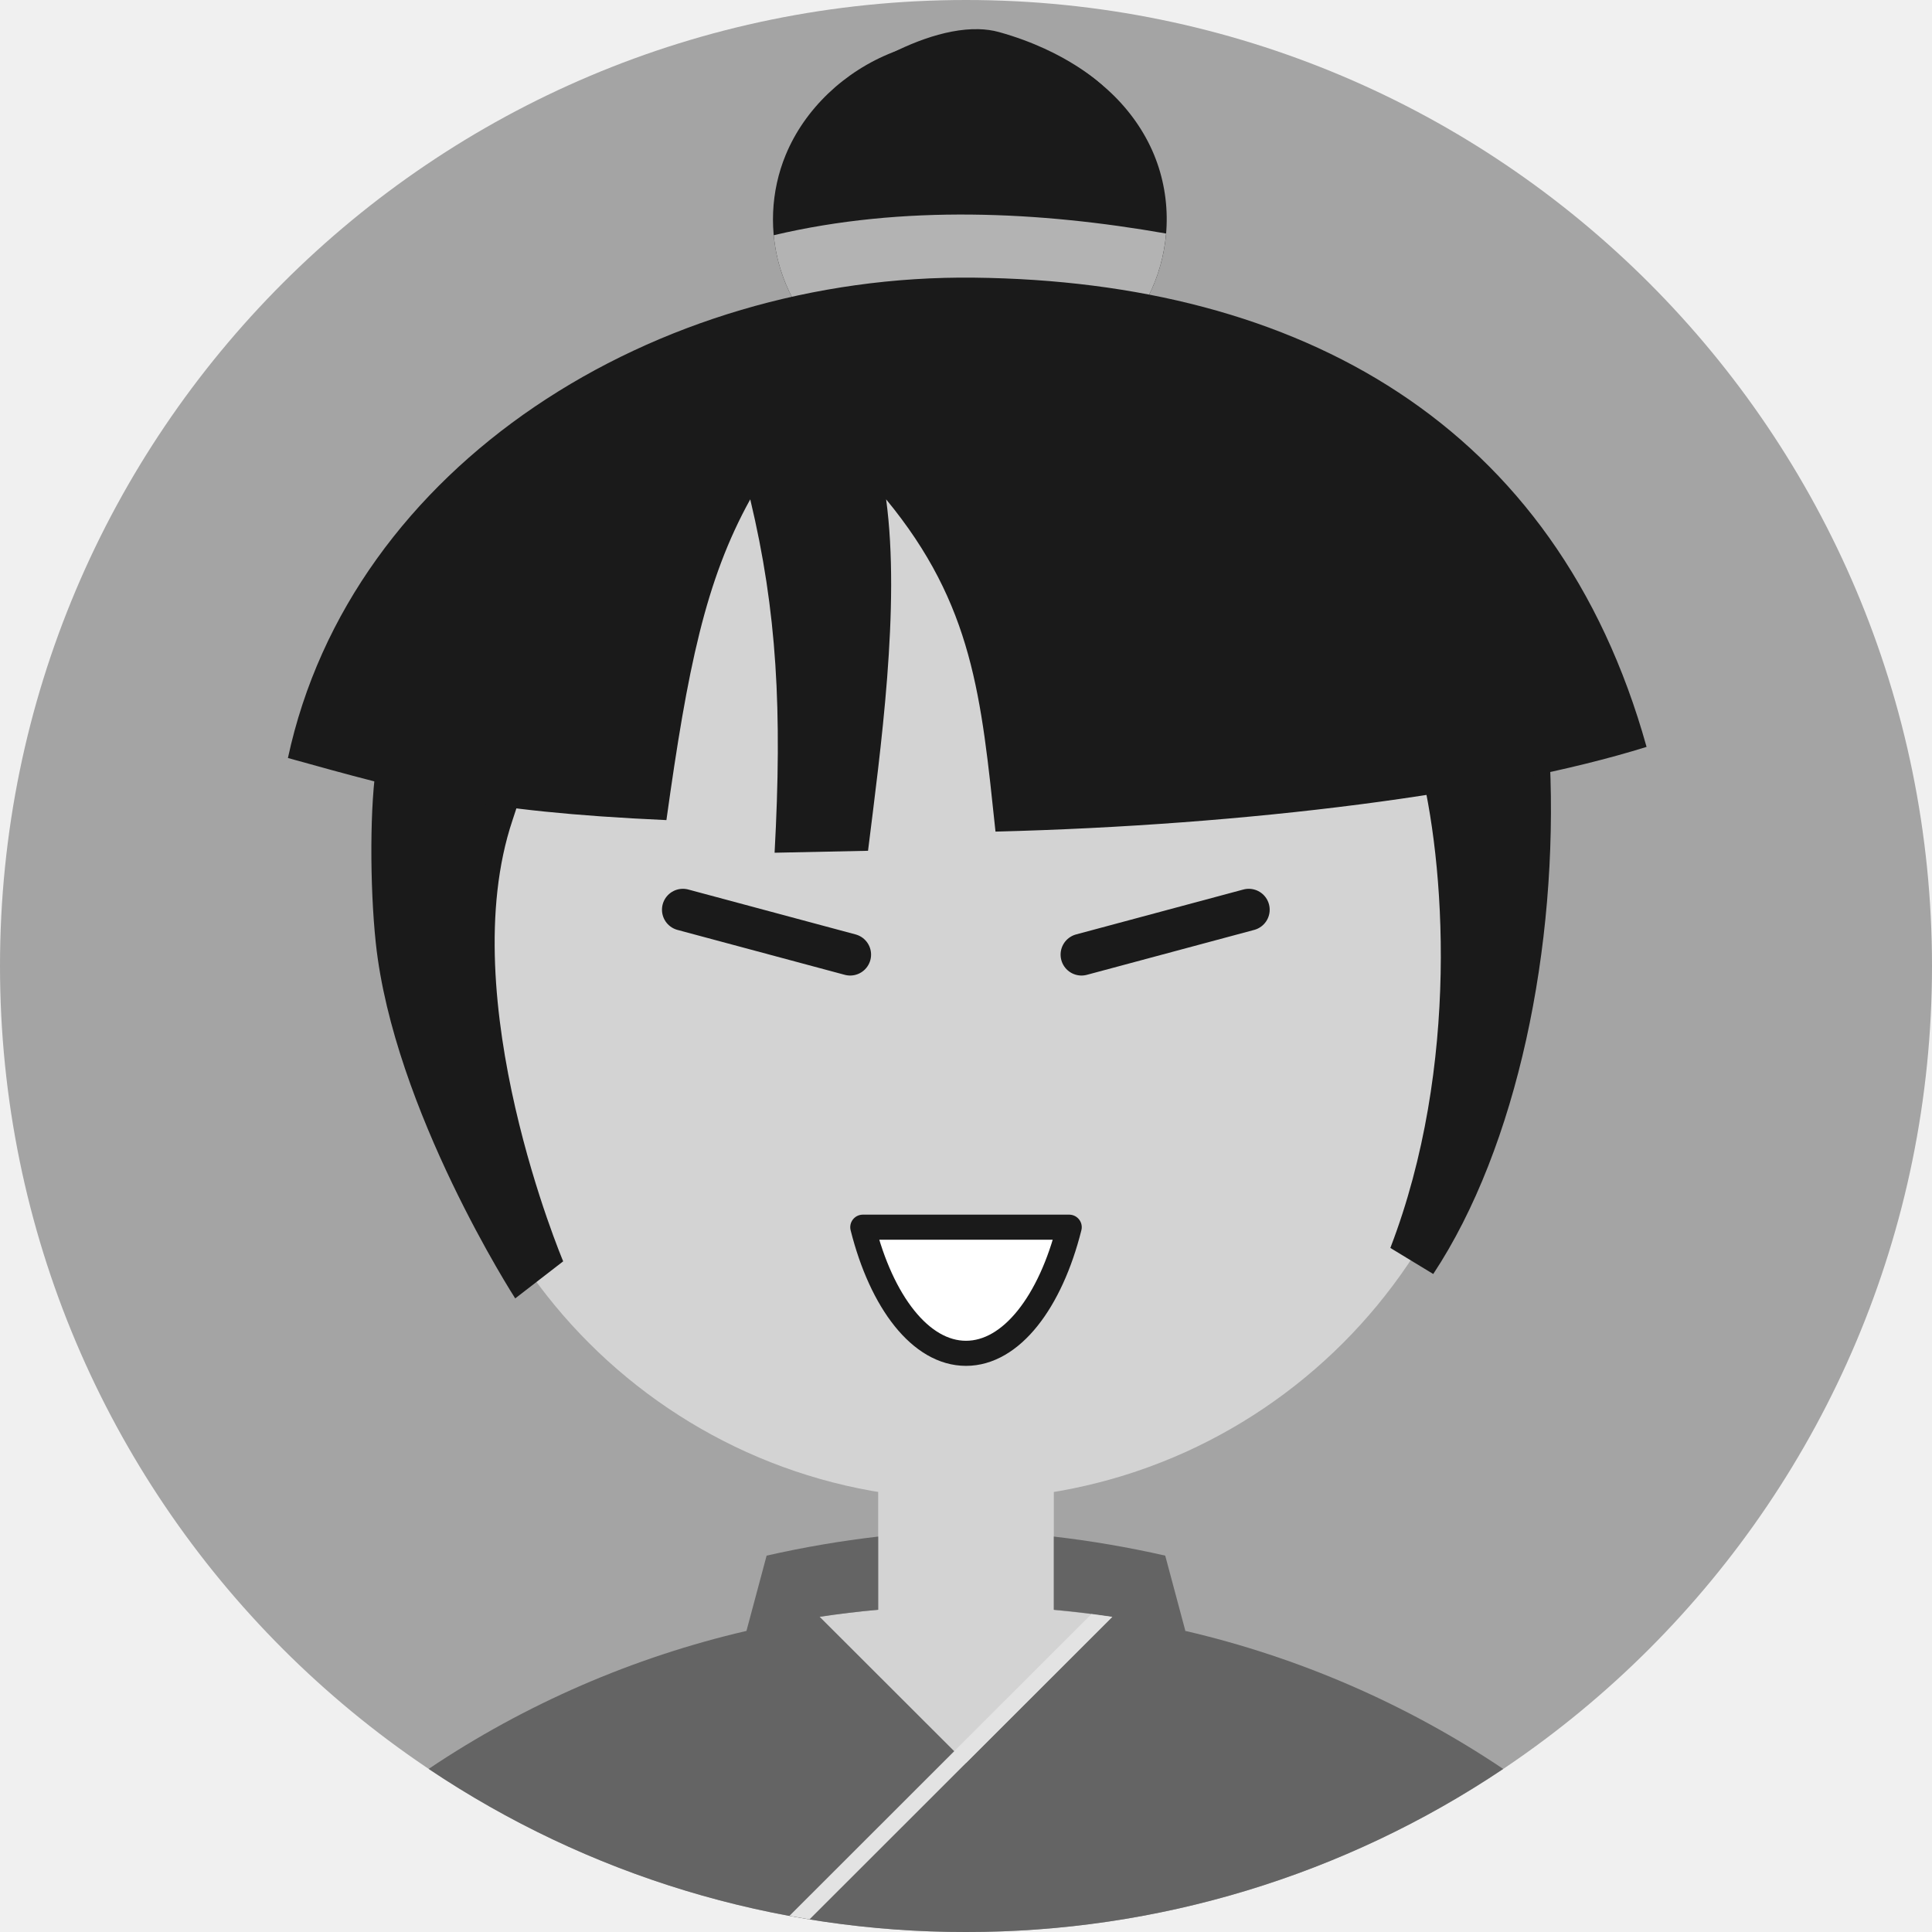
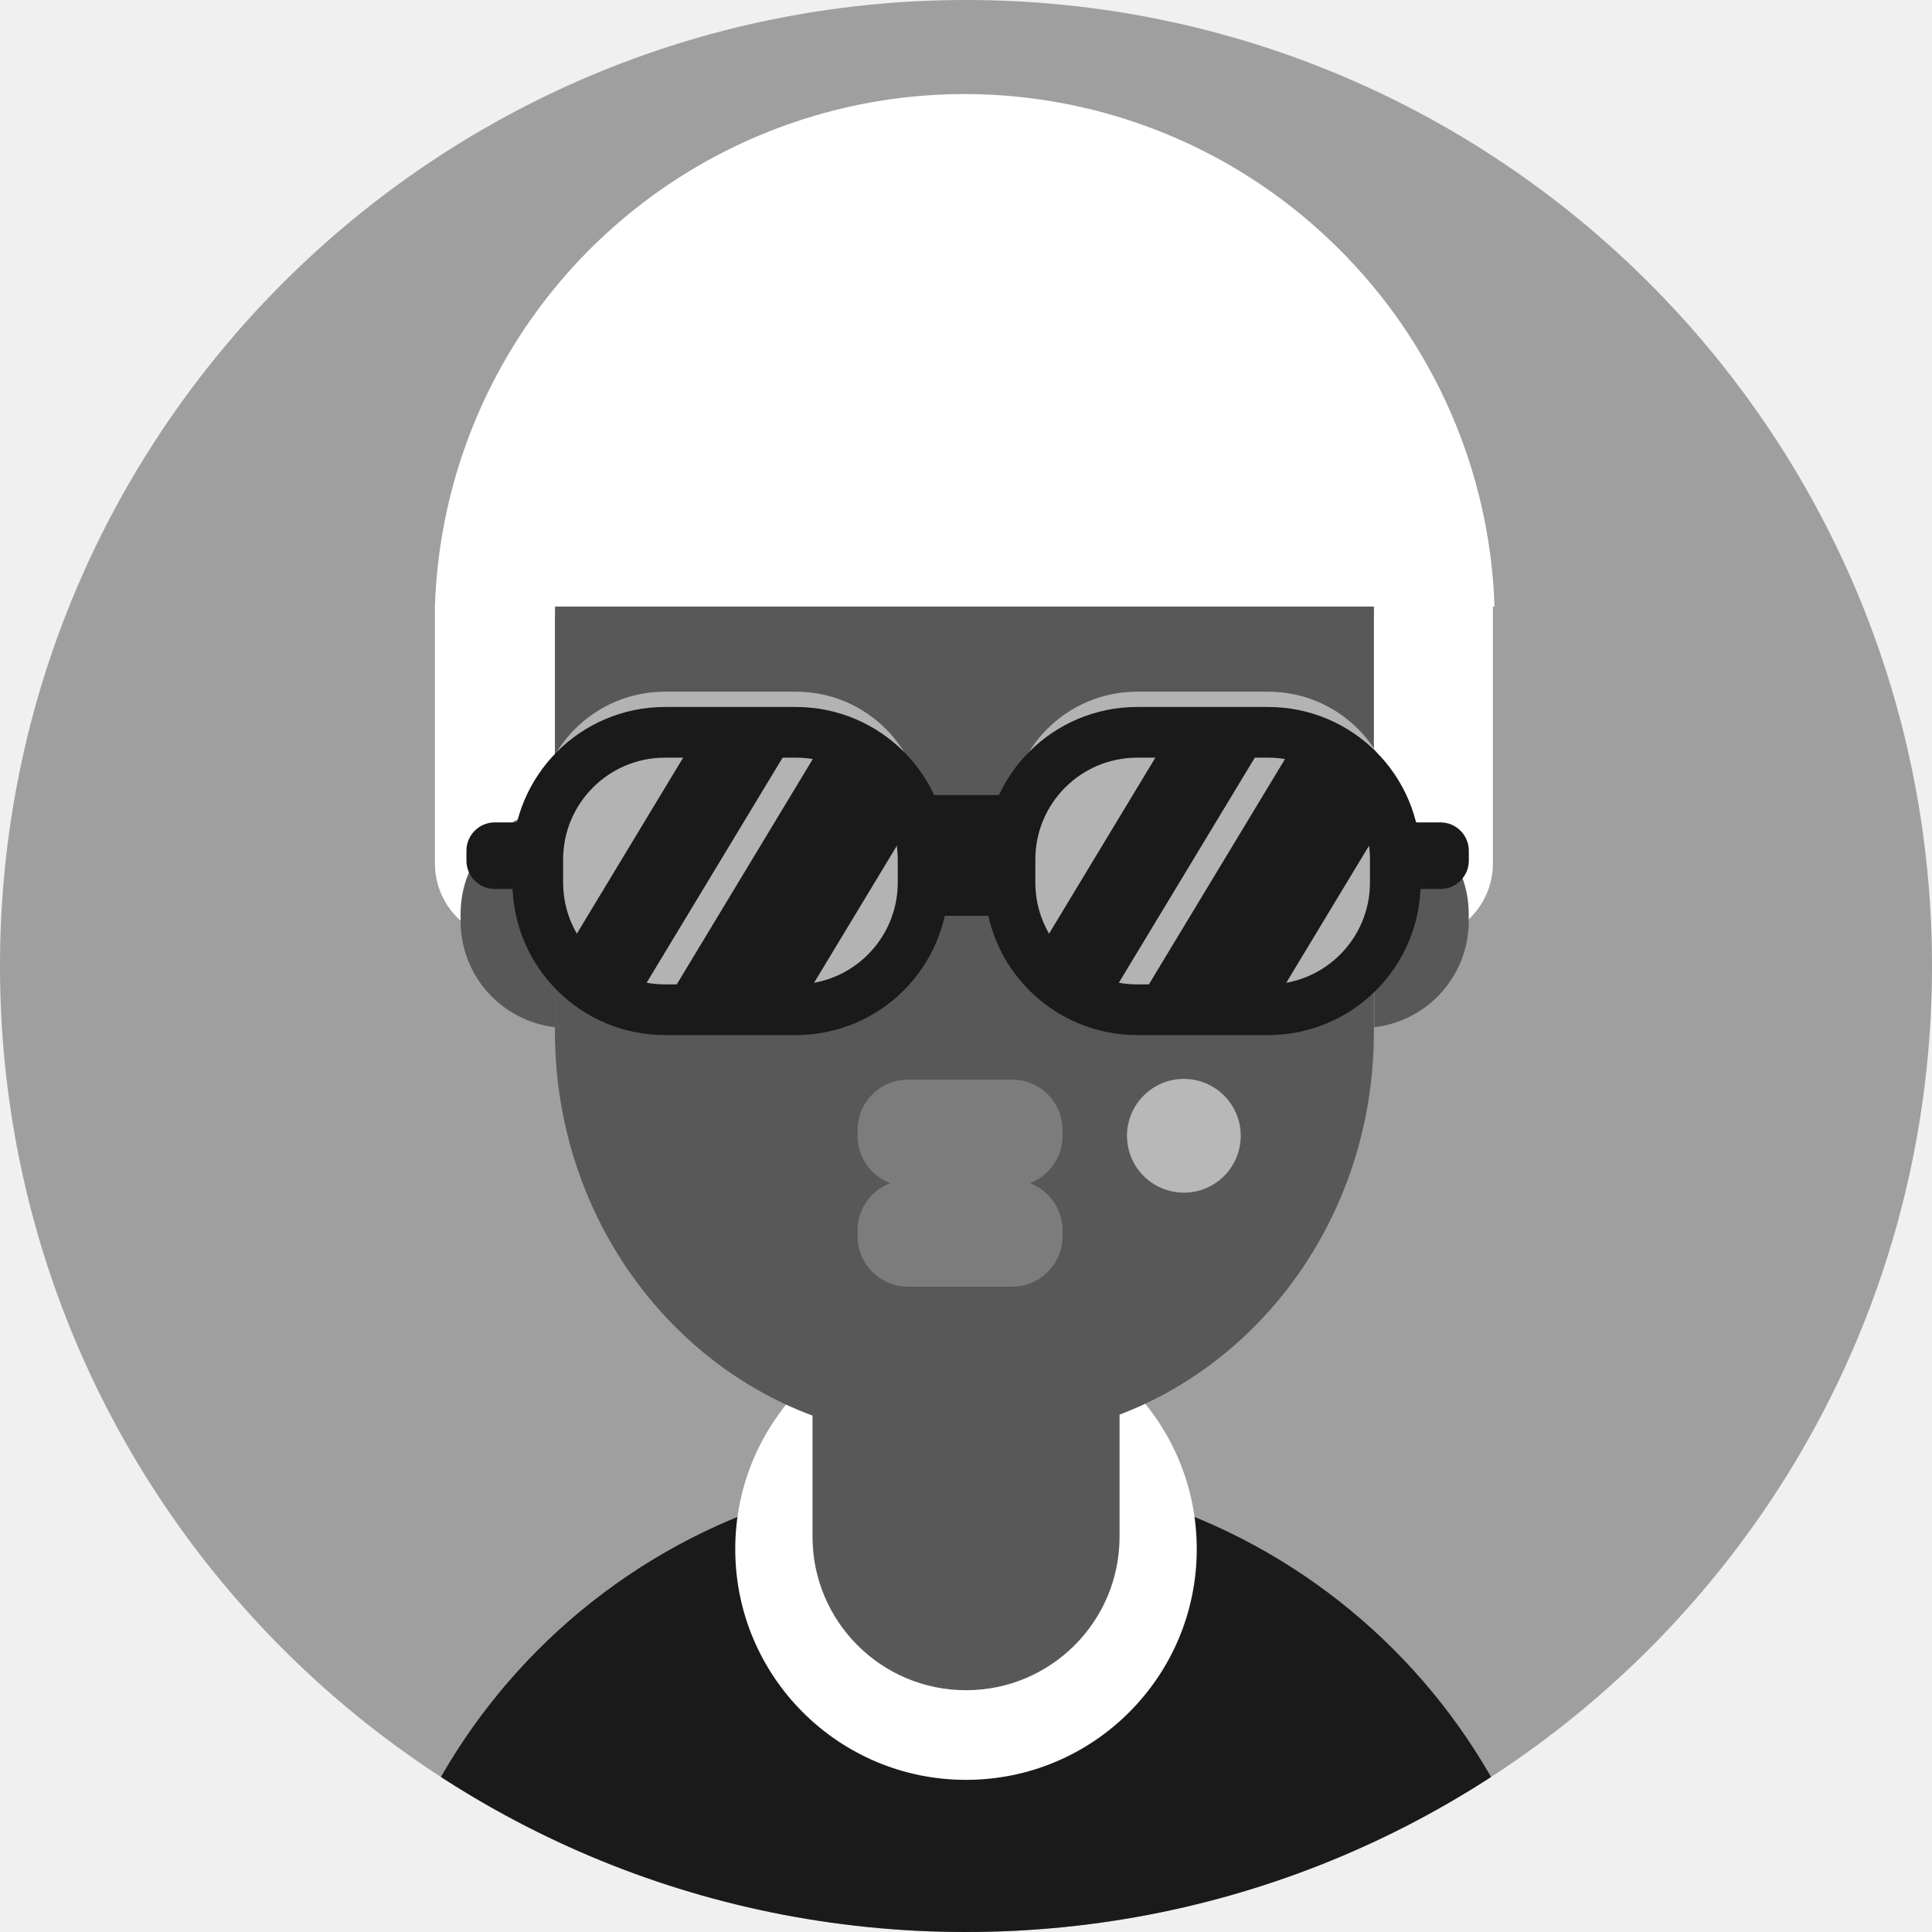
- <svg xmlns="http://www.w3.org/2000/svg" id="svg24" version="1.1" viewBox="0 0 231 231">
-   <style />
-   <defs id="defs28" />
-   <path class="env" id="path4" style="fill:#a4a4a4;fill-rule:evenodd" d="M 115.5,0 A 115.5,115.5 0 1 1 0,115.5 115.5,115.5 0 0 1 115.5,0 Z" />
-   <path id="path6" style="fill:#d3d3d3;fill-rule:evenodd" d="M 115.5,51.75 A 63.75,63.75 0 1 1 51.75,115.5 63.75,63.75 0 0 1 115.5,51.75 Z" />
-   <path id="path8" style="fill:#d3d3d3;fill-rule:evenodd" d="m 105,166.5 h 21 v 26 a 116.53,116.53 0 0 1 15.75,2.5 l 13.12,22.72 a 109.85,109.85 0 0 1 -78.74,0 L 89.25,195 A 116.6,116.6 0 0 1 105,192.47 v -26 z" />
-   <path class="mouth" id="path10" style="fill:#ffffff;fill-rule:evenodd;stroke:#1a1a1a;stroke-width:3px;stroke-linecap:round;stroke-linejoin:round" d="m 127.84,146.73 c -2.24,8.93 -6.92,15.08 -12.34,15.08 -5.42,0 -10.1,-6.15 -12.34,-15.08 z" />
-   <path class="clothes" id="path12" style="fill:#646464;fill-rule:evenodd" d="m 115.5,231 v 0 a 115,115 0 0 0 64.23,-19.5 114.79,114.79 0 0 0 -38,-16.5 l -2.41,-9 A 125.19,125.19 0 0 0 126,183.72 v 8.75 q 3.52,0.32 7,0.84 L 115.5,210.79 98,193.31 q 3.45,-0.52 7,-0.84 v -8.75 A 125.55,125.55 0 0 0 91.66,186 l -2.41,9 a 114.79,114.79 0 0 0 -38,16.5 114.94,114.94 0 0 0 64.25,19.5 z" />
-   <path class="clothes" id="path14" style="fill:#e3e3e3" d="M 132.975,193.335 96.79,229.49 l -2.4,-0.42 36.108,-36.081 z" />
-   <path class="eyes" id="path20" style="fill:none;stroke:#1a1a1a;stroke-width:5px;stroke-linecap:round;stroke-linejoin:round" d="m 129.31,114.14 20,-5.37 m -47.66,5.37 -20,-5.37" />
-   <path class="top" d="m 169.649,90.998 c 3.137,11.94 4.937,36.484 -3.412,58.213 l 5.129,3.116 c 10.044,-15.199 14.959,-39.163 13.943,-61.33 z" style="fill:#1a1a1a;stroke:none;stroke-width:1.072px;stroke-linecap:butt;stroke-linejoin:miter;stroke-opacity:1" id="path2071-5" />
-   <path class="top" d="m 45.081,90.989 c -0.881,4.93 -0.875,14.953 -0.15,21.75 2.132,19.98 16.671,42.505 16.671,42.505 l 5.735,-4.433 c 0,0 -13.244,-31.348 -6.057,-52.751 0.521,-1.552 0.956,-2.916 1.346,-4.184 z" style="fill:#1a1a1a;stroke:none;stroke-width:1.245px;stroke-linecap:butt;stroke-linejoin:miter;stroke-opacity:1" id="path2073-9" />
-   <path id="path2031-4" style="fill:#1a1a1a;stroke:none;stroke-width:0.92px;stroke-linecap:butt;stroke-linejoin:miter;stroke-opacity:1" d="m 117,3.488 c -8.214,-0.199 -19.13,7.933 -18.494,9.352 1.621,3.619 11.176,22.55 11.889,23.963 h 10.148 c 2.602,-6.31 11.32,-26.531 11.32,-26.531 0,0 -4.138,-4.138 -12.416,-6.438 C 118.671,3.618 117.85,3.509 117,3.488 Z" class="top" />
-   <path class="top" d="m 115.947,4.543 c -3.156,0 -6.312,0.575 -9.217,1.715 -5.808,2.282 -10.532,6.808 -12.779,12.245 v -0.005 c -1.817,4.397 -2.023,9.344 -0.581,13.857 0.694,2.169 1.769,4.23 3.153,6.097 h 38.893 c 0.71,-0.958 1.344,-1.964 1.879,-3.014 2.681,-5.267 2.93,-11.542 0.673,-16.975 -2.257,-5.434 -6.989,-9.952 -12.802,-12.224 -2.906,-1.134 -6.063,-1.699 -9.22,-1.696 z" style="fill:#1a1a1a;stroke:none;stroke-width:1.098px;stroke-linecap:butt;stroke-linejoin:miter;stroke-opacity:1" id="path2075-0" />
-   <path class="top" d="m 92.512,28.125 c 0.134,1.432 0.419,2.851 0.86,4.231 1.443,4.513 4.528,8.565 8.641,11.353 4.113,2.787 9.231,4.291 14.336,4.216 5.105,-0.076 10.168,-1.733 14.181,-4.642 2.875,-2.083 5.213,-4.793 6.767,-7.845 1.201,-2.359 1.908,-4.919 2.127,-7.516 -15.037,-2.641 -31.421,-3.467 -46.912,0.203 z" style="fill:#b3b3b3;stroke:none;stroke-width:1.274px;stroke-linecap:butt;stroke-linejoin:miter;stroke-opacity:1" id="path2125-2" />
-   <path class="top" style="fill:#1a1a1a;stroke:none;stroke-width:1.274px;stroke-linecap:butt;stroke-linejoin:miter;stroke-opacity:1" d="m 34.426,90.63 c 14.714,4.078 22.683,6.409 45.254,7.426 2.532,-18.185 4.669,-28.672 10.023,-38.352 3.202,13.403 3.835,25.22 2.911,42.253 l 11.172,-0.232 c 1.471,-11.886 3.899,-29.213 2.164,-42.021 10.416,12.631 11.373,23.624 13.077,39.727 30.174,-0.76 59.808,-4.512 77.845,-10.128 C 186.111,50.694 155.396,33.642 116.491,33.198 78.309,32.747 41.948,55.603 34.426,90.63 Z" id="path2069-6" />
-   <path d="m -726,0 a 115.5,115.5 0 1 1 -115.5,115.5 115.5,115.5 0 0 1 115.5,-115.5 z" style="fill:#a4a4a4;fill-rule:evenodd" id="path962" class="env" />
-   <path d="m -726,51.75 a 63.75,63.75 0 1 1 -63.75,63.75 63.75,63.75 0 0 1 63.75,-63.75 z" style="fill:#d3d3d3;fill-rule:evenodd" id="path964" />
-   <path d="m -736.5,166.5 h 21 v 26 a 116.53,116.53 0 0 1 15.75,2.5 l 13.12,22.72 a 109.85,109.85 0 0 1 -78.74,0 l 13.12,-22.72 a 116.6,116.6 0 0 1 15.75,-2.53 v -26 z" style="fill:#d3d3d3;fill-rule:evenodd" id="path966" />
-   <path d="m -713.66,146.73 c -2.24,8.93 -6.92,15.08 -12.34,15.08 -5.42,0 -10.1,-6.15 -12.34,-15.08 z" style="fill:#ffffff;fill-rule:evenodd;stroke:#1a1a1a;stroke-width:3px;stroke-linecap:round;stroke-linejoin:round" id="path968" class="mouth" />
-   <path d="m -726,231 v 0 a 115,115 0 0 0 64.23,-19.5 114.79,114.79 0 0 0 -38,-16.5 l -2.41,-9 a 125.19,125.19 0 0 0 -13.32,-2.28 v 8.75 q 3.52,0.32 7,0.84 l -17.5,17.48 -17.5,-17.48 q 3.45,-0.52 7,-0.84 v -8.75 a 125.55,125.55 0 0 0 -13.34,2.28 l -2.41,9 a 114.79,114.79 0 0 0 -38,16.5 114.94,114.94 0 0 0 64.25,19.5 z" style="fill:#646464;fill-rule:evenodd" id="path970" class="clothes" />
-   <path d="m -726,210.79 -18.71,18.7 q -1.2,-0.19 -2.4,-0.42 l 19.7,-19.7 z" style="fill:#e3e3e3" id="path972" class="clothes" />
-   <path d="m -712.19,114.14 20,-5.37 m -47.66,5.37 -20,-5.37" style="fill:none;stroke:#1a1a1a;stroke-width:5px;stroke-linecap:round;stroke-linejoin:round" id="path974" class="eyes" />
-   <path class="env" id="path976" style="fill:#a4a4a4;fill-rule:evenodd" d="m -1090.019,0 a 115.5,115.5 0 1 1 -115.5,115.5 115.5,115.5 0 0 1 115.5,-115.5 z" />
-   <path id="path978" style="fill:#d3d3d3;fill-rule:evenodd" d="m -1090.019,51.75 a 63.75,63.75 0 1 1 -63.75,63.75 63.75,63.75 0 0 1 63.75,-63.75 z" />
-   <path id="path980" style="fill:#d3d3d3;fill-rule:evenodd" d="m -1100.519,166.5 h 21 v 26 a 116.53,116.53 0 0 1 15.75,2.5 l 13.12,22.72 a 109.85,109.85 0 0 1 -78.74,0 l 13.12,-22.72 a 116.6,116.6 0 0 1 15.75,-2.53 v -26 z" />
-   <path class="mouth" id="path982" style="fill:#ffffff;fill-rule:evenodd;stroke:#1a1a1a;stroke-width:3px;stroke-linecap:round;stroke-linejoin:round" d="m -1077.679,146.73 c -2.24,8.93 -6.92,15.08 -12.34,15.08 -5.42,0 -10.1,-6.15 -12.34,-15.08 z" />
-   <path class="clothes" id="path984" style="fill:#646464;fill-rule:evenodd" d="m -1090.019,231 v 0 a 115,115 0 0 0 64.23,-19.5 114.79,114.79 0 0 0 -38,-16.5 l -2.41,-9 a 125.19,125.19 0 0 0 -13.32,-2.28 v 8.75 q 3.52,0.32 7,0.84 l -17.5,17.48 -17.5,-17.48 q 3.45,-0.52 7,-0.84 v -8.75 a 125.55,125.55 0 0 0 -13.34,2.28 l -2.41,9 a 114.79,114.79 0 0 0 -38,16.5 114.94,114.94 0 0 0 64.25,19.5 z" />
-   <path class="clothes" id="path986" style="fill:#e3e3e3" d="m -1090.019,210.79 -18.71,18.7 q -1.2,-0.19 -2.4,-0.42 l 19.7,-19.7 z" />
-   <path class="top" id="path988" style="fill:#1a1a1a;fill-rule:evenodd" d="m -1041.129,49.46 c -1.24,-1 -2.46,-1.82 -3.76,-2.7 1,-19.41 -1.62,-31.57 -21.79,-38.84 -22.41,-8.07 -49.25,-0.42 -53.94,25.53 -0.42,2.32 0,3.16 0.45,5.39 -50.6,17.61 -55.22,70.57 -27.81,110.52 l 0.87,1.23 c 1.2,1.69 0.72,1.07 0.56,-1.59 -1,-15.74 -4.51,-42.93 4.44,-56.38 7.59,-11.43 17.59,-16.33 30.45,-19.89 2.61,-0.72 3,-0.09 3.81,2.83 3.88,13.92 -3.54,16.82 -13.08,23.94 10.15,0.13 27.43,0.76 36.89,-1.29 8.77,-2.25 19.12,-5.63 25.87,-11.82 a 67.23,67.23 0 0 1 5.14,-4.39 c 14,11.65 17.67,20.47 19.36,38.47 0.71,7.61 0.26,18.21 0.37,26.21 0.06,5.2 -0.62,5.19 2.34,0.22 12.63,-21.16 18.32,-52.44 7.51,-75.36 a 60.19,60.19 0 0 0 -17.68,-22.09 z" />
-   <path class="top" id="path990" style="fill:#4d4d4d;fill-rule:evenodd" d="m -1047.019,42.83 c -20,-14.49 -40,-18.2 -63.71,-11.11 -3.49,1 -6.9,3.38 -10,5.31 0,1.3 -0.23,1.81 0.44,1.89 1,0.13 3.67,-0.83 6.3,-1.34 16.17,-3.16 27.54,-3.94 43.75,-0.13 9.45,2.22 17.41,6 25.54,9.4 a 2.52,2.52 0 0 0 0,-1.85 10.25,10.25 0 0 0 -2.29,-2.17 z" />
-   <path class="eyes" id="path992" style="fill:none;stroke:#1a1a1a;stroke-width:5px;stroke-linecap:round;stroke-linejoin:round" d="m -1076.209,114.14 20,-5.37 m -47.66,5.37 -20,-5.37" />
-   <path class="top" d="m -671.851,90.998 c 3.137,11.94 4.937,36.484 -3.412,58.213 l 5.129,3.116 c 10.044,-15.199 14.959,-39.163 13.943,-61.33 z" style="fill:#1a1a1a;stroke:none;stroke-width:1.072px;stroke-linecap:butt;stroke-linejoin:miter;stroke-opacity:1" id="path994" />
-   <path class="top" d="m -796.883,93.876 c -0.365,5.601 -0.411,12.065 0.314,18.862 2.132,19.98 16.671,42.505 16.671,42.505 l 5.735,-4.433 c 0,0 -13.244,-31.348 -6.057,-52.751 0.521,-1.552 0.956,-2.916 1.346,-4.184 z" style="fill:#1a1a1a;stroke:none;stroke-width:1.245px;stroke-linecap:butt;stroke-linejoin:miter;stroke-opacity:1" id="path996" />
-   <path id="path998" style="fill:#1a1a1a;stroke:none;stroke-width:0.92px;stroke-linecap:butt;stroke-linejoin:miter;stroke-opacity:1" d="m -724.5,3.488 c -8.214,-0.199 -19.13,7.933 -18.494,9.352 1.621,3.619 11.176,22.55 11.889,23.963 h 10.148 c 2.602,-6.31 11.32,-26.531 11.32,-26.531 0,0 -4.138,-4.138 -12.416,-6.437 -0.776,-0.216 -1.598,-0.325 -2.447,-0.346 z" class="top" />
-   <path class="top" d="m -725.553,4.543 c -3.156,0 -6.312,0.575 -9.217,1.715 -5.808,2.282 -10.532,6.808 -12.779,12.245 v -0.005 c -1.817,4.397 -2.023,9.344 -0.581,13.857 0.694,2.169 1.769,4.23 3.153,6.097 h 38.893 c 0.71,-0.958 1.344,-1.964 1.879,-3.014 2.681,-5.267 2.93,-11.542 0.673,-16.975 -2.257,-5.434 -6.989,-9.952 -12.802,-12.224 -2.906,-1.134 -6.063,-1.699 -9.22,-1.696 z" style="fill:#1a1a1a;stroke:none;stroke-width:1.098px;stroke-linecap:butt;stroke-linejoin:miter;stroke-opacity:1" id="path1000" />
-   <path class="top" d="m -748.988,28.125 c 0.134,1.432 0.419,2.851 0.86,4.231 1.443,4.513 4.528,8.565 8.641,11.353 4.113,2.787 9.231,4.291 14.336,4.216 5.105,-0.076 10.168,-1.733 14.181,-4.642 2.875,-2.083 5.213,-4.793 6.767,-7.845 1.201,-2.359 1.908,-4.919 2.127,-7.516 -15.037,-2.641 -31.421,-3.467 -46.912,0.203 z" style="fill:#b3b3b3;stroke:none;stroke-width:1.274px;stroke-linecap:butt;stroke-linejoin:miter;stroke-opacity:1" id="path1002" />
-   <path class="top" style="fill:#1a1a1a;stroke:none;stroke-width:1.274px;stroke-linecap:butt;stroke-linejoin:miter;stroke-opacity:1" d="m -808.93,91.662 c 15.558,4.694 25.062,6.114 47.11,6.394 2.532,-18.185 4.669,-28.672 10.023,-38.352 3.202,13.403 3.998,25.47 4.077,39.336 l 11.172,-0.232 c 1.078,-13.615 2.732,-26.296 0.997,-39.104 10.416,12.631 11.228,22.895 12.931,38.997 33.989,-0.863 56.038,-1.115 77.845,-10.128 -16.947,-41.958 -41.329,-54.931 -80.234,-55.375 -16.632,-0.887 -32.552,3.4 -46.335,10.93 -18.336,9.921 -33.118,27.939 -37.586,47.533 z" id="path1004" />
-   <path class="env" id="path866" style="fill:#a4a4a4;fill-rule:evenodd" d="m -311.474,0 a 115.5,115.5 0 1 1 -115.5,115.5 115.5,115.5 0 0 1 115.5,-115.5 z" />
-   <path id="path868" style="fill:#d3d3d3;fill-rule:evenodd" d="m -311.474,51.75 a 63.75,63.75 0 1 1 -63.75,63.75 63.75,63.75 0 0 1 63.75,-63.75 z" />
-   <path id="path870" style="fill:#d3d3d3;fill-rule:evenodd" d="m -321.974,166.5 h 21 v 26 a 116.53,116.53 0 0 1 15.75,2.5 l 13.12,22.72 a 109.85,109.85 0 0 1 -78.74,0 l 13.12,-22.72 a 116.6,116.6 0 0 1 15.75,-2.53 v -26 z" />
-   <path class="mouth" id="path872" style="fill:#ffffff;fill-rule:evenodd;stroke:#1a1a1a;stroke-width:3px;stroke-linecap:round;stroke-linejoin:round" d="m -299.134,146.73 c -2.24,8.93 -6.92,15.08 -12.34,15.08 -5.42,0 -10.1,-6.15 -12.34,-15.08 z" />
-   <path class="clothes" id="path874" style="fill:#646464;fill-rule:evenodd" d="m -311.474,231 v 0 a 115,115 0 0 0 64.23,-19.5 114.79,114.79 0 0 0 -38,-16.5 l -2.41,-9 a 125.19,125.19 0 0 0 -13.32,-2.28 v 8.75 q 3.52,0.32 7,0.84 l -17.5,17.48 -17.5,-17.48 q 3.45,-0.52 7,-0.84 v -8.75 a 125.55,125.55 0 0 0 -13.34,2.28 l -2.41,9 a 114.79,114.79 0 0 0 -38,16.5 114.94,114.94 0 0 0 64.25,19.5 z" />
-   <path class="clothes" id="path876" style="fill:#e3e3e3" d="m -311.474,210.79 -18.71,18.7 q -1.2,-0.19 -2.4,-0.42 l 19.7,-19.7 z" />
-   <path class="eyes" id="path878" style="fill:none;stroke:#1a1a1a;stroke-width:5px;stroke-linecap:round;stroke-linejoin:round" d="m -297.664,114.14 20,-5.37 m -47.66,5.37 -20,-5.37" />
-   <path class="top" d="m -257.325,90.998 c 3.137,11.94 4.937,36.484 -3.412,58.213 l 5.129,3.116 c 10.044,-15.199 14.959,-39.163 13.943,-61.33 z" style="fill:#1a1a1a;stroke:none;stroke-width:1.072px;stroke-linecap:butt;stroke-linejoin:miter;stroke-opacity:1" id="path880" />
-   <path class="top" d="m -381.893,90.989 c -0.881,4.93 -0.875,14.953 -0.15,21.75 2.132,19.98 16.671,42.505 16.671,42.505 l 5.735,-4.433 c 0,0 -13.244,-31.348 -6.057,-52.751 0.521,-1.552 0.956,-2.916 1.346,-4.184 z" style="fill:#1a1a1a;stroke:none;stroke-width:1.245px;stroke-linecap:butt;stroke-linejoin:miter;stroke-opacity:1" id="path882" />
-   <path id="path884" style="fill:#1a1a1a;stroke:none;stroke-width:0.92px;stroke-linecap:butt;stroke-linejoin:miter;stroke-opacity:1" d="m -309.974,3.488 c -8.214,-0.199 -19.13,7.933 -18.494,9.352 1.621,3.619 11.176,22.55 11.889,23.963 h 10.148 c 2.602,-6.31 11.32,-26.531 11.32,-26.531 0,0 -4.138,-4.138 -12.416,-6.438 -0.776,-0.216 -1.598,-0.325 -2.447,-0.346 z" class="top" />
-   <path class="top" d="m -311.026,4.543 c -3.156,0 -6.312,0.575 -9.217,1.715 -5.808,2.282 -10.532,6.808 -12.779,12.245 v -0.005 c -1.817,4.397 -2.023,9.344 -0.581,13.857 0.694,2.169 1.769,4.23 3.153,6.097 h 38.893 c 0.71,-0.958 1.344,-1.964 1.879,-3.014 2.681,-5.267 2.93,-11.542 0.673,-16.975 -2.257,-5.434 -6.989,-9.952 -12.802,-12.224 -2.906,-1.134 -6.063,-1.699 -9.22,-1.696 z" style="fill:#1a1a1a;stroke:none;stroke-width:1.098px;stroke-linecap:butt;stroke-linejoin:miter;stroke-opacity:1" id="path886" />
-   <path class="top" d="m -334.462,28.125 c 0.134,1.432 0.419,2.851 0.86,4.231 1.443,4.513 4.528,8.565 8.641,11.353 4.113,2.787 9.231,4.291 14.336,4.216 5.105,-0.076 10.168,-1.733 14.181,-4.642 2.875,-2.083 5.213,-4.793 6.767,-7.845 1.201,-2.359 1.908,-4.919 2.127,-7.516 -15.037,-2.641 -31.421,-3.467 -46.912,0.203 z" style="fill:#b3b3b3;stroke:none;stroke-width:1.274px;stroke-linecap:butt;stroke-linejoin:miter;stroke-opacity:1" id="path888" />
-   <path class="top" style="fill:#1a1a1a;stroke:none;stroke-width:1.274px;stroke-linecap:butt;stroke-linejoin:miter;stroke-opacity:1" d="m -392.547,90.63 c 14.714,4.078 22.683,6.409 45.254,7.426 2.532,-18.185 4.669,-28.672 10.023,-38.352 3.202,13.403 3.835,25.22 2.911,42.253 l 11.172,-0.232 c 1.471,-11.886 3.899,-29.213 2.164,-42.021 10.416,12.631 11.373,23.624 13.077,39.727 30.174,-0.76 59.808,-4.512 77.845,-10.128 -10.76,-38.608 -41.475,-55.66 -80.38,-56.104 -38.182,-0.451 -74.543,22.405 -82.065,57.432 z" id="path890" />
+ <svg xmlns="http://www.w3.org/2000/svg" id="FINAL_AVATARS" data-name="FINAL AVATARS" viewBox="0 0 231 231">
+   <defs>
+     <style>.cls-1{fill:none;clip-rule:evenodd;}.cls-2{clip-path:url(#clip-path);}.cls-3{fill:#9f9f9f;fill-rule:evenodd;}.cls-4{fill:#fff;}.cls-5{fill:#1a1a1a;}.cls-6{fill:#585858;}.cls-7{fill:#b8b8b8;}.cls-8{fill:#7c7c7c;}.cls-10,.cls-9{fill:#b3b3b3;}.cls-10{stroke:#1a1a1a;stroke-miterlimit:10;stroke-width:6.06px;}</style>
+     <clipPath id="clip-path">
+       <path class="cls-1" d="M115.5,0A115.5,115.5,0,1,1,0,115.5,115.5,115.5,0,0,1,115.5,0Z" />
+     </clipPath>
+   </defs>
+   <g class="cls-2">
+     <path class="cls-3" d="M115.5,0A115.5,115.5,0,1,1,0,115.5,115.5,115.5,0,0,1,115.5,0Z" />
+     <path class="cls-4" d="M52,72.4h126.5a0,0,0,0,1,0,0v30.84a9.15,9.15,0,0,1-9.15,9.15H61.16A9.15,9.15,0,0,1,52,103.24V72.4a0,0,0,0,1,0,0Z" />
+     <circle class="cls-5" cx="115.5" cy="248.31" r="72.28" />
+     <circle class="cls-4" cx="115.5" cy="185.22" r="27.59" />
+     <rect class="cls-6" x="97.15" y="139.13" width="36.71" height="62.96" rx="18.35" />
+     <path class="cls-6" d="M164.14,69.64c-2-24.86-21.79-44.39-45.87-44.39H112.4c-24.08,0-43.84,19.51-45.87,44.39q-.18,2.1-.18,4.23v49.47C66.35,150.18,87,172,112.4,172h5.87c25.42,0,46-21.75,46-48.61V73.87C164.31,72.45,164.25,71,164.14,69.64Z" />
+     <circle class="cls-7" cx="141.55" cy="135.8" r="6.8" />
+     <rect class="cls-8" x="102.54" y="129.09" width="24.5" height="12.75" rx="6.01" />
+     <rect class="cls-8" x="102.54" y="141.09" width="24.5" height="12.75" rx="6.01" />
+     <path class="cls-6" d="M164.31,96.62v26.2a12.77,12.77,0,0,0,11.3-12.68v-.85A12.75,12.75,0,0,0,164.31,96.62Z" />
+     <path class="cls-4" d="M159.93,29.61A63.36,63.36,0,0,0,52,72.52H178.69A63.17,63.17,0,0,0,159.93,29.61Z" />
+     <path class="cls-6" d="M66.36,96.62v26.2a12.77,12.77,0,0,1-11.29-12.68v-.85A12.73,12.73,0,0,1,66.36,96.62Z" />
+     <rect class="cls-5" x="105.12" y="95.06" width="17.2" height="14.44" />
+     <rect class="cls-9" x="64.3" y="82.7" width="46.07" height="33.17" rx="15.21" />
+     <rect class="cls-5" x="55.77" y="98.33" width="11.06" height="7.96" rx="3.39" />
+     <rect class="cls-10" x="64.3" y="87.56" width="46.07" height="33.17" rx="15.21" />
+     <polygon class="cls-5" points="67.73 113.69 83.51 87.56 95.4 87.56 75.74 120.11 67.73 113.69" />
+     <polygon class="cls-5" points="79.46 120.11 99.11 87.56 109.33 97.65 95.76 120.11 79.46 120.11" />
+     <rect class="cls-9" x="120.76" y="82.7" width="46.07" height="33.17" rx="15.21" />
+     <rect class="cls-5" x="164.56" y="98.33" width="11.06" height="7.96" rx="3.39" />
+     <rect class="cls-10" x="120.76" y="87.56" width="46.07" height="33.17" rx="15.21" />
+     <polygon class="cls-5" points="124.19 113.69 139.97 87.56 151.86 87.56 132.2 120.11 124.19 113.69" />
+     <polygon class="cls-5" points="135.91 120.11 155.57 87.56 165.78 97.65 152.22 120.11 135.91 120.11" />
+   </g>
</svg>
